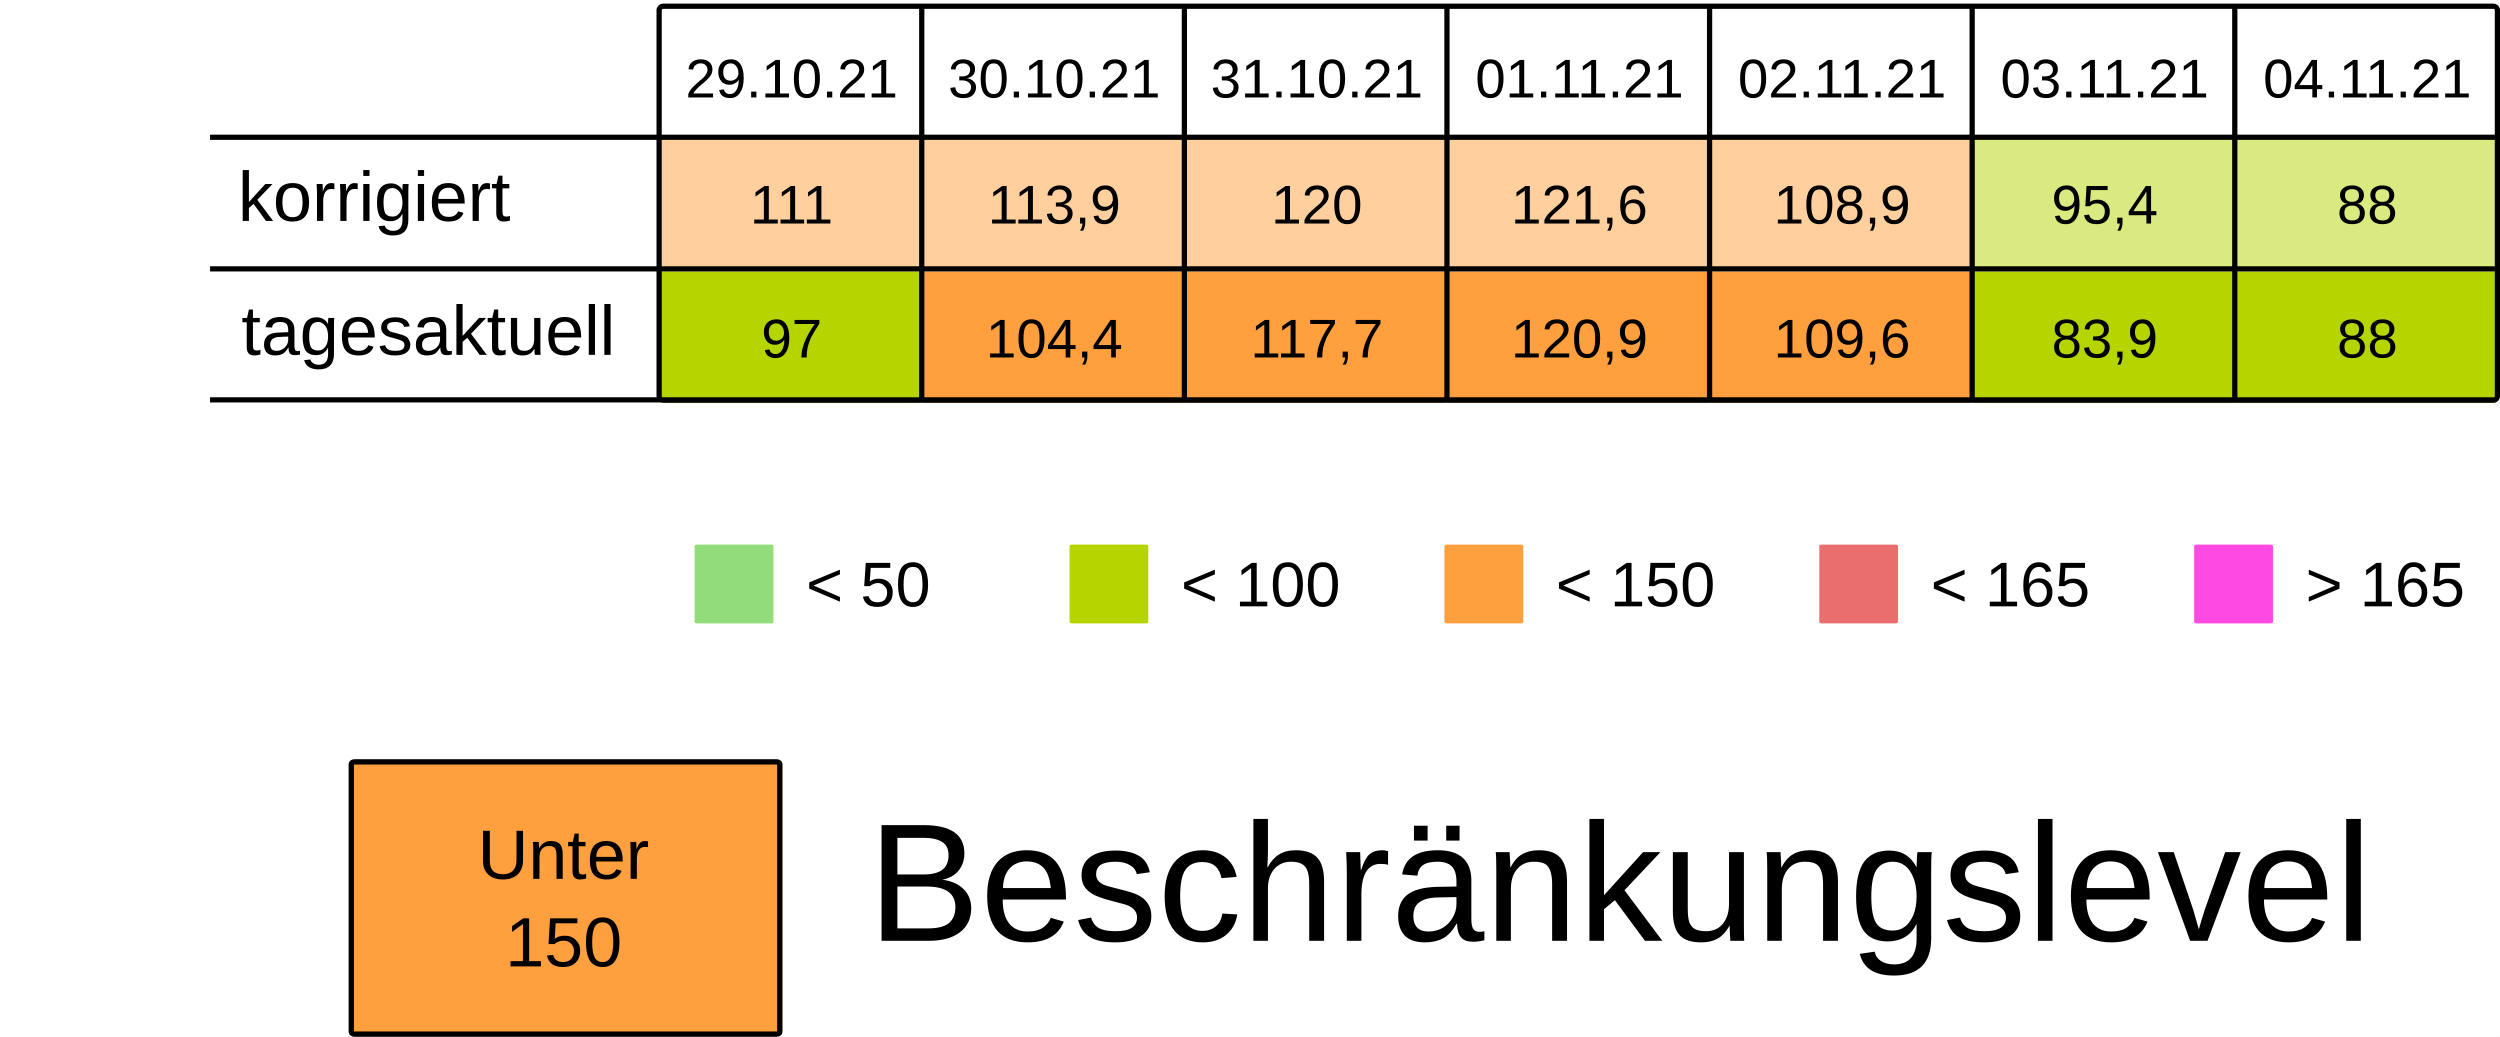
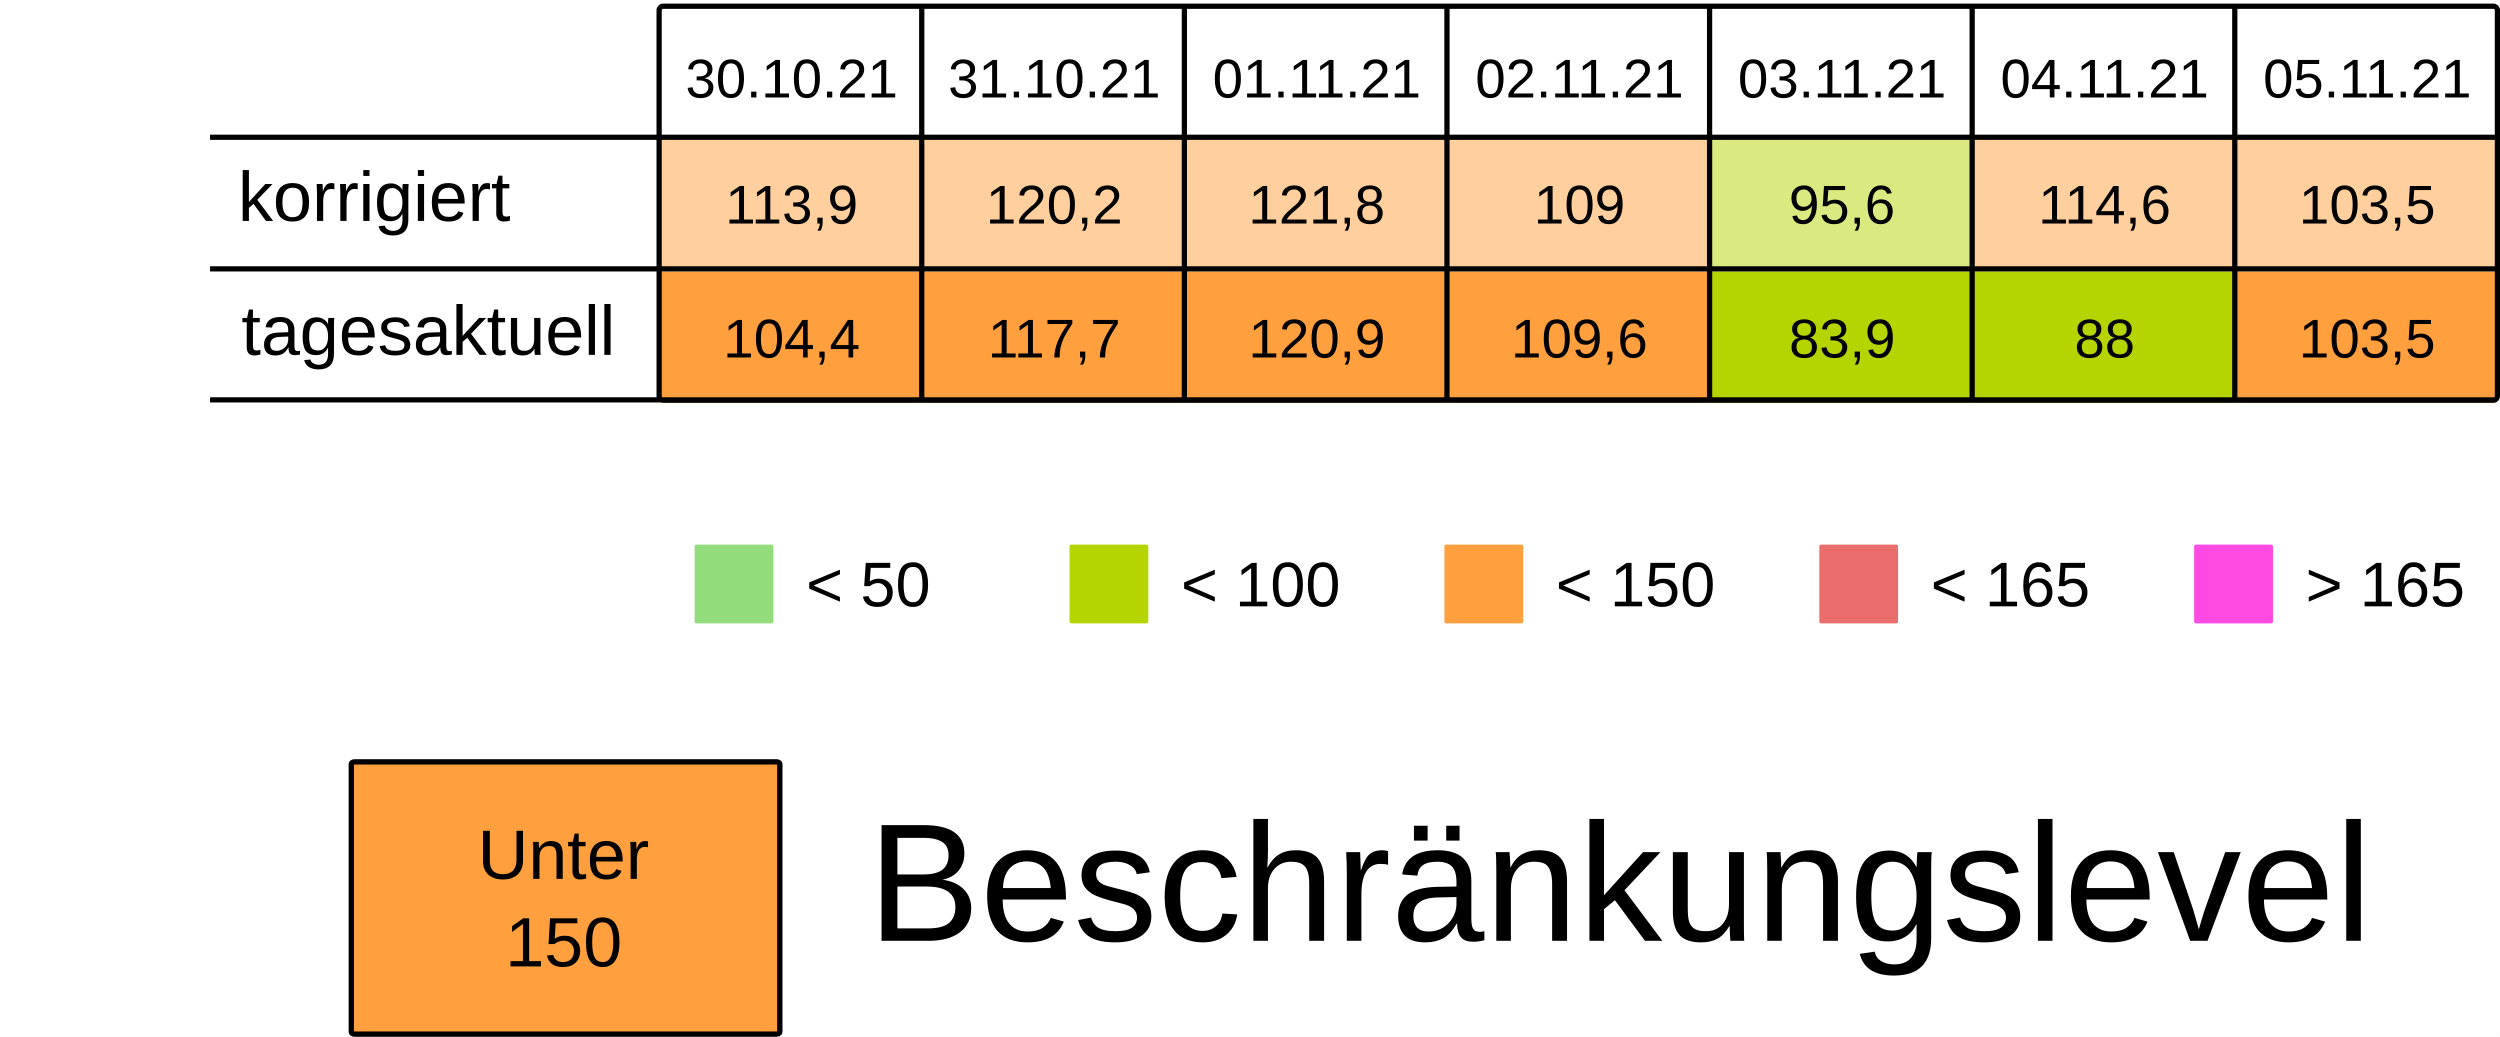
<svg xmlns="http://www.w3.org/2000/svg" viewBox="0 0 125.94 52.229" height="197.399" width="475.994">
  <rect width="100%" height="100%" x="-.001" fill="#fff" />
  <g transform="translate(-13.231 -25.355)">
    <rect ry=".106" rx=".169" y="32.284" x="46.434" height="6.615" width="13.229" fill="#ff9f3d7F" />
    <rect ry=".106" rx=".169" y="32.284" x="59.664" height="6.615" width="13.229" fill="#ff9f3d7F" />
    <rect ry=".106" rx=".169" y="32.284" x="72.893" height="6.615" width="13.229" fill="#ff9f3d7F" />
    <rect ry=".106" rx=".169" y="32.284" x="86.122" height="6.615" width="13.229" fill="#ff9f3d7F" />
-     <rect ry=".106" rx=".169" y="32.284" x="99.351" height="6.615" width="13.229" fill="#ff9f3d7F" />
-     <rect ry=".106" rx=".169" y="32.284" x="112.58" height="6.615" width="13.229" fill="#B5D4007F" />
-     <rect ry=".106" rx=".169" y="32.284" x="125.809" height="6.615" width="13.229" fill="#B5D4007F" />
+     <rect ry=".106" rx=".169" y="32.284" x="99.351" height="6.615" width="13.229" fill="#B5D4007F" />
+     <rect ry=".106" rx=".169" y="32.284" x="112.58" height="6.615" width="13.229" fill="#ff9f3d7F" />
+     <rect ry=".106" rx=".169" y="32.284" x="125.809" height="6.615" width="13.229" fill="#ff9f3d7F" />
    <text y="30.266" x="53.113" style="line-height:125%;-inkscape-font-specification:Arial;text-align:center" font-weight="400" font-size="2.749" letter-spacing="0" word-spacing="0" font-family="Arial" text-anchor="middle" stroke-width=".064">
-       <tspan style="text-align:center" y="30.266" x="53.113">29.10.21</tspan>
+       <tspan style="text-align:center" y="30.266" x="53.113">30.10.21</tspan>
    </text>
    <text y="30.266" x="66.342" style="line-height:125%;-inkscape-font-specification:Arial;text-align:center" font-weight="400" font-size="2.749" letter-spacing="0" word-spacing="0" font-family="Arial" text-anchor="middle" stroke-width=".064">
-       <tspan style="text-align:center" y="30.266" x="66.342">30.10.21</tspan>
+       <tspan style="text-align:center" y="30.266" x="66.342">31.10.21</tspan>
    </text>
    <text y="30.266" x="79.571" style="line-height:125%;-inkscape-font-specification:Arial;text-align:center" font-weight="400" font-size="2.749" letter-spacing="0" word-spacing="0" font-family="Arial" text-anchor="middle" stroke-width=".064">
-       <tspan style="text-align:center" y="30.266" x="79.571">31.10.21</tspan>
+       <tspan style="text-align:center" y="30.266" x="79.571">01.11.21</tspan>
    </text>
    <text y="30.266" x="92.8" style="line-height:125%;-inkscape-font-specification:Arial;text-align:center" font-weight="400" font-size="2.749" letter-spacing="0" word-spacing="0" font-family="Arial" text-anchor="middle" stroke-width=".064">
-       <tspan style="text-align:center" y="30.266" x="92.8">01.11.21</tspan>
+       <tspan style="text-align:center" y="30.266" x="92.8">02.11.21</tspan>
    </text>
    <text y="30.266" x="106.029" style="line-height:125%;-inkscape-font-specification:Arial;text-align:center" font-weight="400" font-size="2.749" letter-spacing="0" word-spacing="0" font-family="Arial" text-anchor="middle" stroke-width=".064">
-       <tspan style="text-align:center" y="30.266" x="106.029">02.11.21</tspan>
+       <tspan style="text-align:center" y="30.266" x="106.029">03.11.21</tspan>
    </text>
    <text y="30.266" x="119.258" style="line-height:125%;-inkscape-font-specification:Arial;text-align:center" font-weight="400" font-size="2.749" letter-spacing="0" word-spacing="0" font-family="Arial" text-anchor="middle" stroke-width=".064">
-       <tspan style="text-align:center" y="30.266" x="119.258">03.11.21</tspan>
+       <tspan style="text-align:center" y="30.266" x="119.258">04.11.21</tspan>
    </text>
    <text y="30.266" x="132.488" style="line-height:125%;-inkscape-font-specification:Arial;text-align:center" font-weight="400" font-size="2.749" letter-spacing="0" word-spacing="0" font-family="Arial" text-anchor="middle" stroke-width=".064">
-       <tspan style="text-align:center" y="30.266" x="132.488">04.11.21</tspan>
+       <tspan style="text-align:center" y="30.266" x="132.488">05.11.21</tspan>
    </text>
    <text y="36.616" x="53.113" style="line-height:125%;-inkscape-font-specification:Arial;text-align:center" font-weight="400" font-size="2.749" letter-spacing="0" word-spacing="0" font-family="Arial" text-anchor="middle" stroke-width=".064">
-       <tspan style="text-align:center" y="36.616" x="53.113">111</tspan>
+       <tspan style="text-align:center" y="36.616" x="53.113">113,9</tspan>
    </text>
    <text y="36.616" x="66.342" style="line-height:125%;-inkscape-font-specification:Arial;text-align:center" font-weight="400" font-size="2.749" letter-spacing="0" word-spacing="0" font-family="Arial" text-anchor="middle" stroke-width=".064">
-       <tspan style="text-align:center" y="36.616" x="66.342">113,9</tspan>
+       <tspan style="text-align:center" y="36.616" x="66.342">120,2</tspan>
    </text>
    <text y="36.616" x="79.571" style="line-height:125%;-inkscape-font-specification:Arial;text-align:center" font-weight="400" font-size="2.749" letter-spacing="0" word-spacing="0" font-family="Arial" text-anchor="middle" stroke-width=".064">
-       <tspan style="text-align:center" y="36.616" x="79.571">120</tspan>
+       <tspan style="text-align:center" y="36.616" x="79.571">121,8</tspan>
    </text>
    <text y="36.616" x="92.8" style="line-height:125%;-inkscape-font-specification:Arial;text-align:center" font-weight="400" font-size="2.749" letter-spacing="0" word-spacing="0" font-family="Arial" text-anchor="middle" stroke-width=".064">
-       <tspan style="text-align:center" y="36.616" x="92.8">121,6</tspan>
+       <tspan style="text-align:center" y="36.616" x="92.8">109</tspan>
    </text>
    <text y="36.616" x="106.029" style="line-height:125%;-inkscape-font-specification:Arial;text-align:center" font-weight="400" font-size="2.749" letter-spacing="0" word-spacing="0" font-family="Arial" text-anchor="middle" stroke-width=".064">
-       <tspan style="text-align:center" y="36.616" x="106.029">108,9</tspan>
+       <tspan style="text-align:center" y="36.616" x="106.029">95,6</tspan>
    </text>
    <text y="36.616" x="119.258" style="line-height:125%;-inkscape-font-specification:Arial;text-align:center" font-weight="400" font-size="2.749" letter-spacing="0" word-spacing="0" font-family="Arial" text-anchor="middle" stroke-width=".064">
-       <tspan style="text-align:center" y="36.616" x="119.258">95,4</tspan>
+       <tspan style="text-align:center" y="36.616" x="119.258">114,6</tspan>
    </text>
    <text y="36.616" x="132.488" style="line-height:125%;-inkscape-font-specification:Arial;text-align:center" font-weight="400" font-size="2.749" letter-spacing="0" word-spacing="0" font-family="Arial" text-anchor="middle" stroke-width=".064">
-       <tspan style="text-align:center" y="36.616" x="132.488">88</tspan>
+       <tspan style="text-align:center" y="36.616" x="132.488">103,5</tspan>
    </text>
    <rect ry=".071" rx=".12" y="52.79" x="48.224" height="3.969" width="3.969" fill="#92dc7c" />
    <text y="55.896" x="53.84" style="line-height:125%;-inkscape-font-specification:Arial" font-weight="400" font-size="3.175" letter-spacing="0" word-spacing="0" font-family="Arial" stroke-width=".265">
      <tspan y="55.896" x="53.84">&lt; 50</tspan>
    </text>
    <rect ry=".071" rx=".12" y="52.79" x="67.11" height="3.969" width="3.969" fill="#B5D400" />
    <text y="55.896" x="72.726" style="line-height:125%;-inkscape-font-specification:Arial" font-weight="400" font-size="3.175" letter-spacing="0" word-spacing="0" font-family="Arial" stroke-width=".265">
      <tspan y="55.896" x="72.726">&lt; 100</tspan>
    </text>
    <rect ry=".071" rx=".12" y="52.79" x="104.88" height="3.969" width="3.969" fill="#ea6e6e" />
    <text y="55.896" x="110.496" style="line-height:125%;-inkscape-font-specification:Arial" font-weight="400" font-size="3.175" letter-spacing="0" word-spacing="0" font-family="Arial" stroke-width=".265">
      <tspan y="55.896" x="110.496">&lt; 165</tspan>
    </text>
    <rect ry=".071" rx=".12" y="52.79" x="123.765" height="3.969" width="3.969" fill="#FF49E3" />
    <text y="55.896" x="129.381" style="line-height:125%;-inkscape-font-specification:Arial" font-weight="400" font-size="3.175" letter-spacing="0" word-spacing="0" font-family="Arial" stroke-width=".265">
      <tspan y="55.896" x="129.381">&gt; 165</tspan>
    </text>
    <rect ry=".071" rx=".12" y="52.79" x="85.995" height="3.969" width="3.969" fill="#ff9f3d" />
    <text y="55.896" x="91.61" style="line-height:125%;-inkscape-font-specification:Arial" font-weight="400" font-size="3.175" letter-spacing="0" word-spacing="0" font-family="Arial" stroke-width=".265">
      <tspan y="55.896" x="91.61">&lt; 150</tspan>
    </text>
-     <rect ry=".106" rx=".169" y="39.031" x="46.435" height="6.615" width="13.229" fill="#B5D400" />
+     <rect ry=".106" rx=".169" y="39.031" x="46.435" height="6.615" width="13.229" fill="#ff9f3d" />
    <rect ry=".106" rx=".169" y="39.031" x="59.665" height="6.615" width="13.229" fill="#ff9f3d" />
    <rect ry=".106" rx=".169" y="39.031" x="72.894" height="6.615" width="13.229" fill="#ff9f3d" />
    <rect ry=".106" rx=".169" y="39.031" x="86.123" height="6.615" width="13.229" fill="#ff9f3d" />
-     <rect ry=".106" rx=".169" y="39.031" x="99.352" height="6.615" width="13.229" fill="#ff9f3d" />
+     <rect ry=".106" rx=".169" y="39.031" x="99.352" height="6.615" width="13.229" fill="#B5D400" />
    <rect ry=".106" rx=".169" y="39.031" x="112.581" height="6.615" width="13.229" fill="#B5D400" />
-     <rect ry=".106" rx=".169" y="39.031" x="125.81" height="6.615" width="13.229" fill="#B5D400" />
+     <rect ry=".106" rx=".169" y="39.031" x="125.81" height="6.615" width="13.229" fill="#ff9f3d" />
    <text y="43.363" x="53.114" style="line-height:125%;-inkscape-font-specification:Arial;text-align:center" font-weight="400" font-size="2.749" letter-spacing="0" word-spacing="0" font-family="Arial" text-anchor="middle" stroke-width=".064">
-       <tspan style="text-align:center" y="43.363" x="53.114">97</tspan>
+       <tspan style="text-align:center" y="43.363" x="53.114">104,4</tspan>
    </text>
    <text y="43.363" x="66.343" style="line-height:125%;-inkscape-font-specification:Arial;text-align:center" font-weight="400" font-size="2.749" letter-spacing="0" word-spacing="0" font-family="Arial" text-anchor="middle" stroke-width=".064">
-       <tspan style="text-align:center" y="43.363" x="66.343">104,4</tspan>
+       <tspan style="text-align:center" y="43.363" x="66.343">117,7</tspan>
    </text>
    <text y="43.363" x="79.572" style="line-height:125%;-inkscape-font-specification:Arial;text-align:center" font-weight="400" font-size="2.749" letter-spacing="0" word-spacing="0" font-family="Arial" text-anchor="middle" stroke-width=".064">
-       <tspan style="text-align:center" y="43.363" x="79.572">117,7</tspan>
+       <tspan style="text-align:center" y="43.363" x="79.572">120,9</tspan>
    </text>
    <text y="43.363" x="92.801" style="line-height:125%;-inkscape-font-specification:Arial;text-align:center" font-weight="400" font-size="2.749" letter-spacing="0" word-spacing="0" font-family="Arial" text-anchor="middle" stroke-width=".064">
-       <tspan style="text-align:center" y="43.363" x="92.801">120,9</tspan>
+       <tspan style="text-align:center" y="43.363" x="92.801">109,6</tspan>
    </text>
    <text y="43.363" x="106.03" style="line-height:125%;-inkscape-font-specification:Arial;text-align:center" font-weight="400" font-size="2.749" letter-spacing="0" word-spacing="0" font-family="Arial" text-anchor="middle" stroke-width=".064">
-       <tspan style="text-align:center" y="43.363" x="106.03">109,6</tspan>
+       <tspan style="text-align:center" y="43.363" x="106.03">83,9</tspan>
    </text>
    <text y="43.363" x="119.259" style="line-height:125%;-inkscape-font-specification:Arial;text-align:center" font-weight="400" font-size="2.749" letter-spacing="0" word-spacing="0" font-family="Arial" text-anchor="middle" stroke-width=".064">
-       <tspan style="text-align:center" y="43.363" x="119.259">83,9</tspan>
+       <tspan style="text-align:center" y="43.363" x="119.259">88</tspan>
    </text>
    <text y="43.363" x="132.489" style="line-height:125%;-inkscape-font-specification:Arial;text-align:center" font-weight="400" font-size="2.749" letter-spacing="0" word-spacing="0" font-family="Arial" text-anchor="middle" stroke-width=".064">
-       <tspan style="text-align:center" y="43.363" x="132.489">88</tspan>
+       <tspan style="text-align:center" y="43.363" x="132.489">103,5</tspan>
    </text>
    <text style="line-height:125%;-inkscape-font-specification:Arial" x="25.224" y="36.483" font-weight="400" font-size="3.528" font-family="Arial" letter-spacing="0" word-spacing="0" stroke-width=".265">
      <tspan x="25.224" y="36.483">korrigiert</tspan>
    </text>
    <text style="line-height:125%;-inkscape-font-specification:Arial" x="25.396" y="43.23" font-weight="400" font-size="3.528" font-family="Arial" letter-spacing="0" word-spacing="0" stroke-width=".265">
      <tspan x="25.396" y="43.23">tagesaktuell</tspan>
    </text>
    <path d="M59.665 25.802v19.844zm13.23 0v19.844zm13.228 0v19.844zm13.23 0v19.844zm13.228 0v19.844zm13.23 0v19.844zM23.812 32.27h115.096zm0 6.629h115.096zm0 6.6h115.096zm22.823-19.83h92.206c.11 0 .2.09.2.2v19.445a.2.2 0 01-.2.2H46.635a.2.2 0 01-.2-.2V25.869c0-.11.089-.2.2-.2z" fill="none" stroke="#000" stroke-width=".264" />
    <rect ry=".108" rx=".169" y="63.735" x="30.927" height="13.715" width="21.588" fill="#ff9f3d" stroke-miterlimit="0" stroke="#000" stroke-width=".269" />
    <text y="69.629" x="41.626" style="line-height:125%;-inkscape-font-specification:Arial;text-align:center" font-weight="400" font-size="3.528" letter-spacing="0" word-spacing="0" font-family="Arial" text-anchor="middle" stroke-width=".265">
      <tspan style="text-align:center" y="69.629" x="42.1">Unter</tspan>
      <tspan style="text-align:center" y="74.038" x="41.626">150</tspan>
    </text>
    <text style="line-height:125%;-inkscape-font-specification:Arial" x="56.955" y="72.75" font-weight="400" font-size="8.467" font-family="Arial" letter-spacing="0" word-spacing="0" stroke-width=".265">
      <tspan x="56.955" y="72.75">Beschränkungslevel</tspan>
    </text>
  </g>
</svg>
